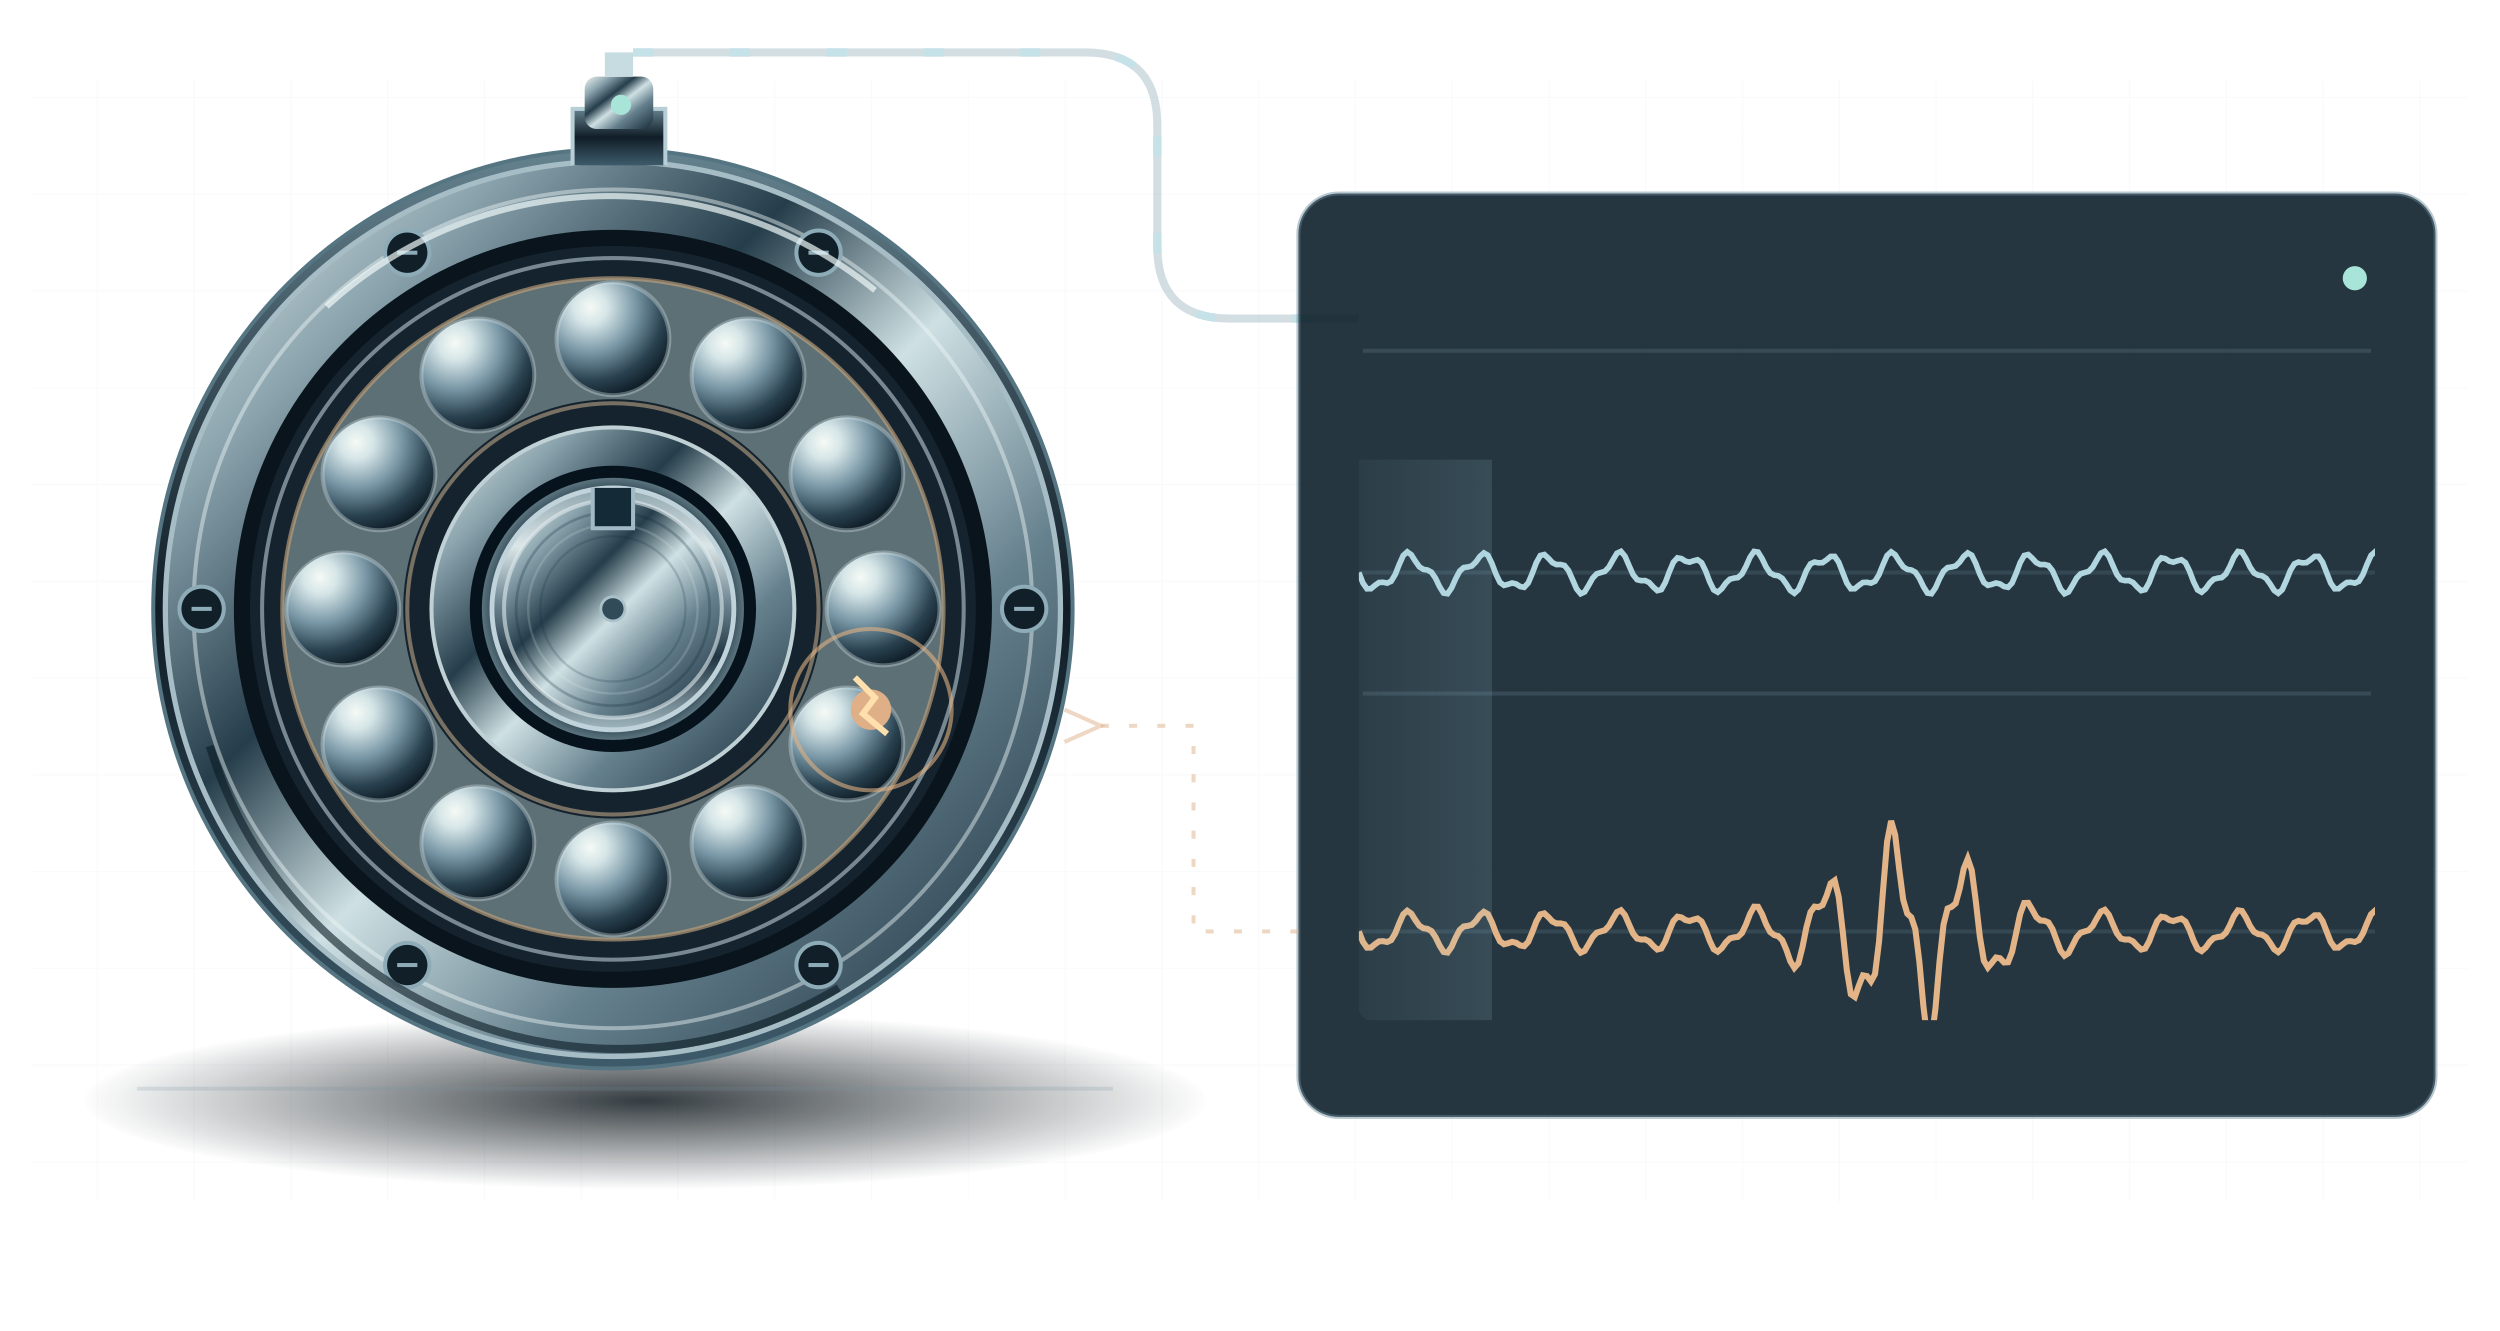
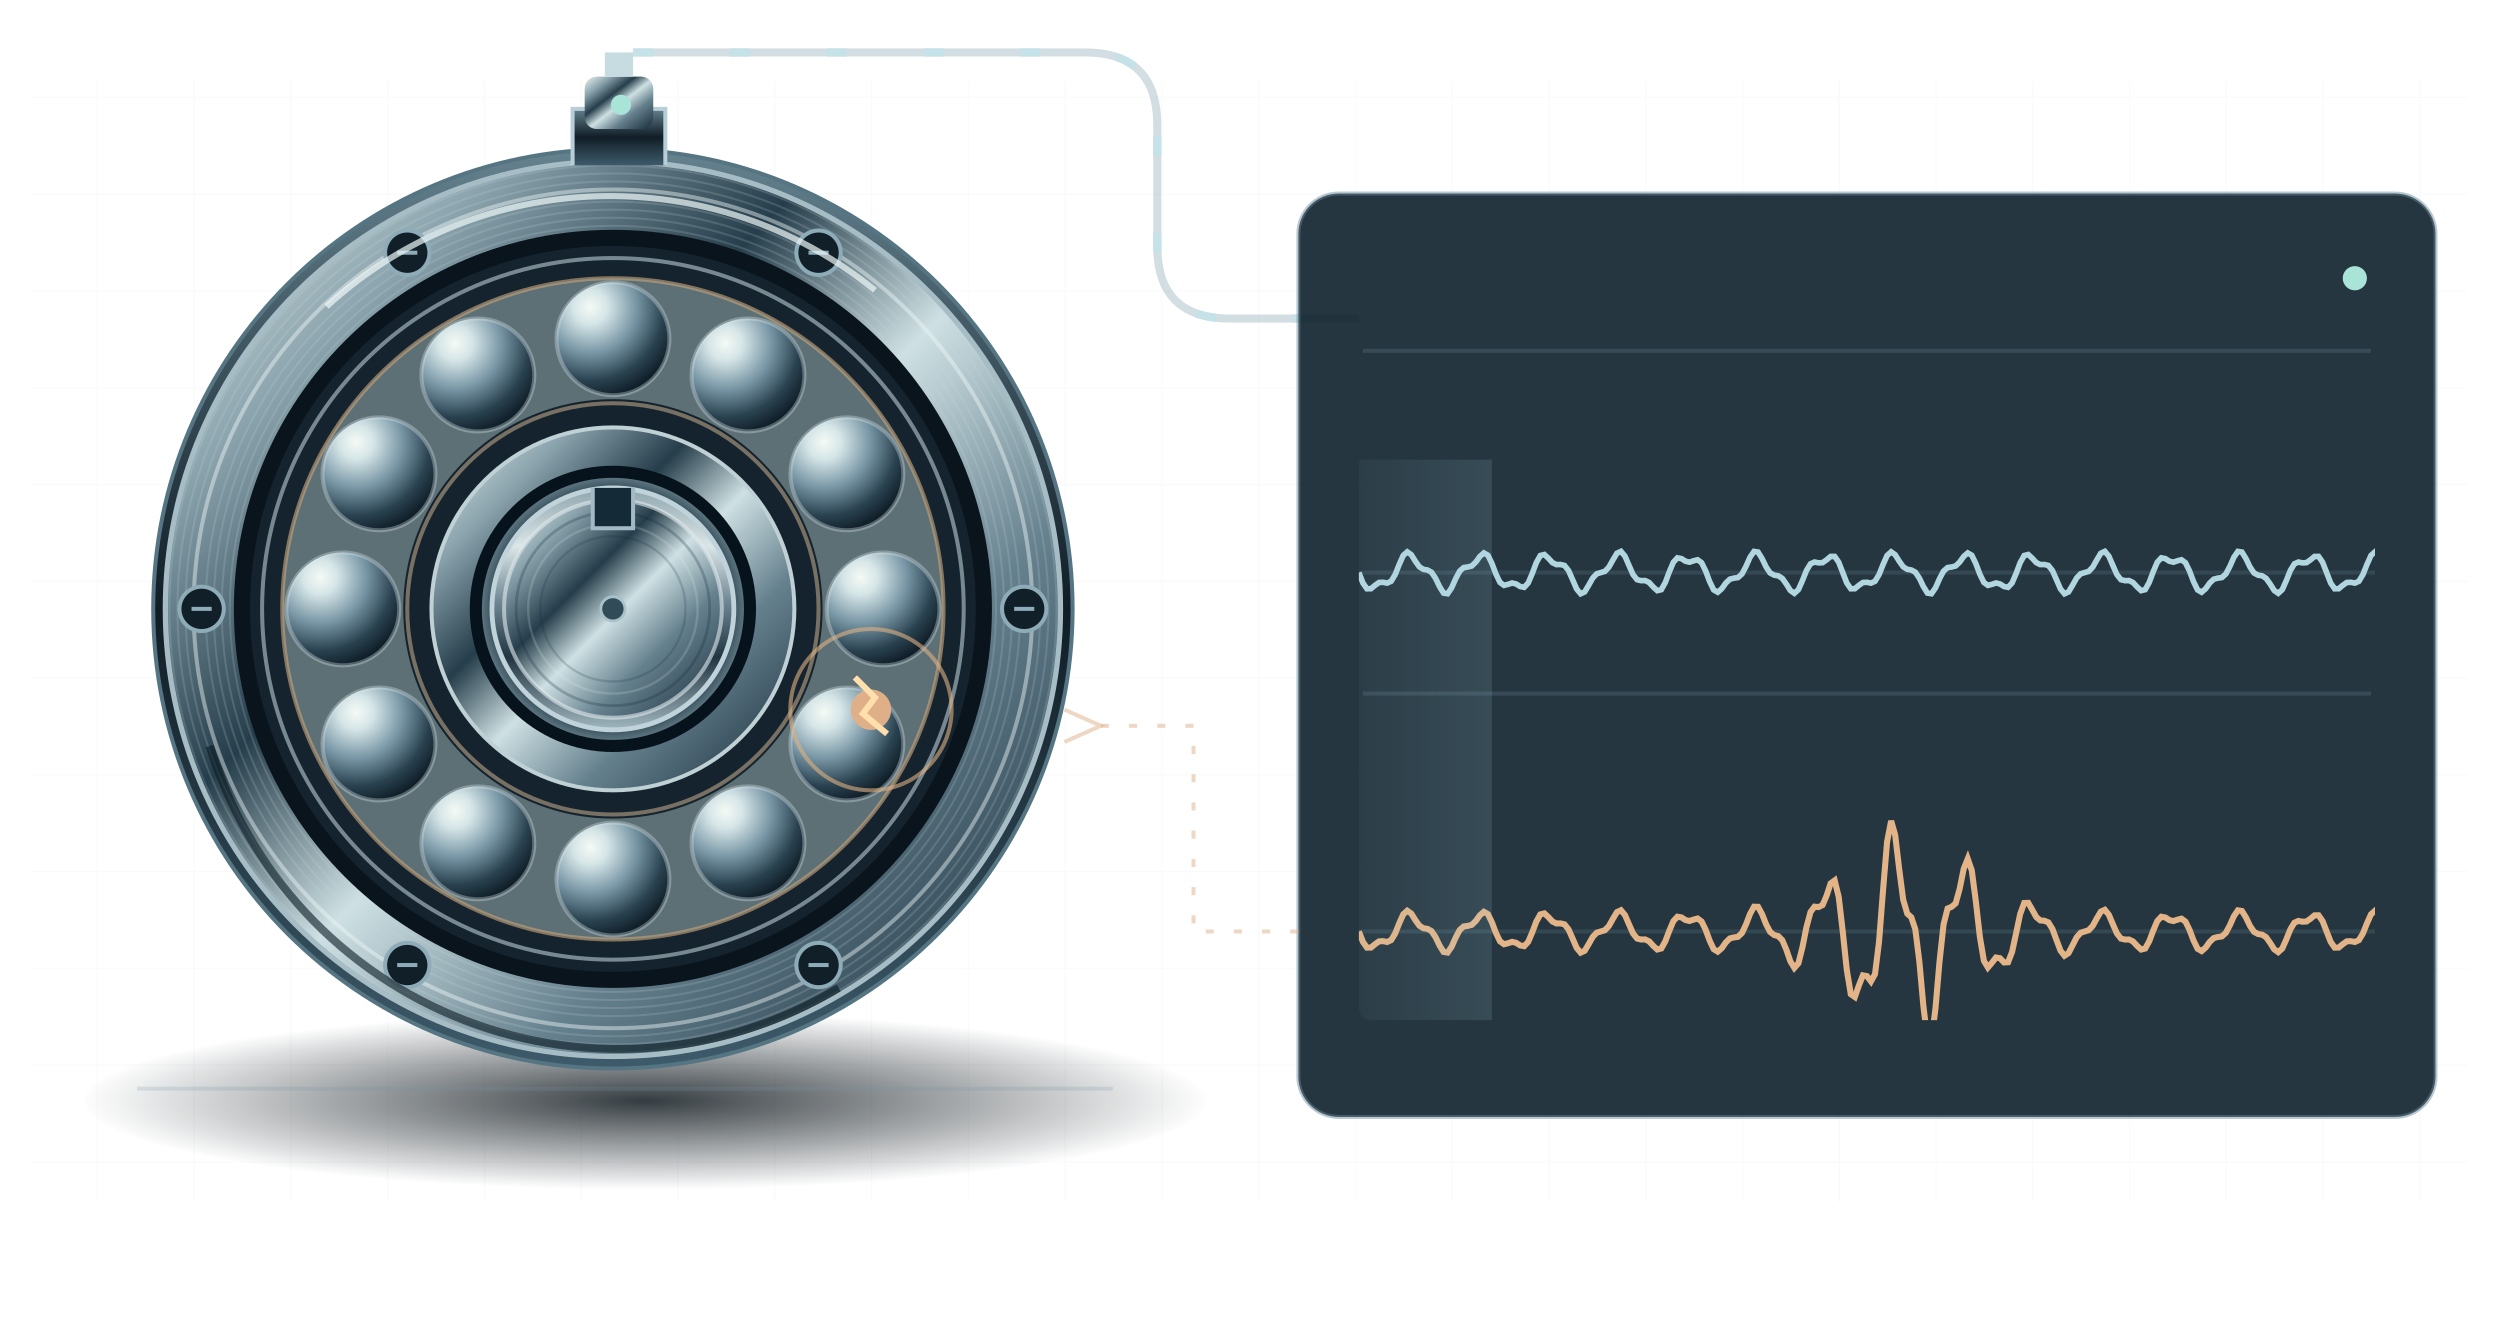
<svg xmlns="http://www.w3.org/2000/svg" class="benefit-diagram bearing-premium" viewBox="0 0 620 330" fill="none" aria-hidden="true">
  <defs>
    <linearGradient id="bearing-steel" x1="0" y1="0" x2="1" y2="1">
      <stop stop-color="#f0f5ef" />
      <stop offset=".19" stop-color="#8ba4ae" />
      <stop offset=".37" stop-color="#263e4b" />
      <stop offset=".52" stop-color="#cee0e3" />
      <stop offset=".7" stop-color="#66818e" />
      <stop offset="1" stop-color="#172b38" />
    </linearGradient>
    <linearGradient id="bearing-edge" x1="0" y1="0" x2="0" y2="1">
      <stop stop-color="#65828f" />
      <stop offset=".5" stop-color="#101d26" />
      <stop offset="1" stop-color="#3e5b6b" />
    </linearGradient>
    <radialGradient id="bearing-ball" cx=".3" cy=".22" r=".85">
      <stop stop-color="#f5faf5" />
      <stop offset=".18" stop-color="#d5e5e7" />
      <stop offset=".48" stop-color="#7896a5" />
      <stop offset=".77" stop-color="#29414f" />
      <stop offset="1" stop-color="#0a1720" />
    </radialGradient>
    <radialGradient id="bearing-well">
      <stop stop-color="#06131c" />
      <stop offset=".8" stop-color="#142b37" />
      <stop offset="1" stop-color="#6e8892" />
    </radialGradient>
    <linearGradient id="bearing-shaft" x2="0" y2="1">
      <stop stop-color="#8ea5ae" />
      <stop offset=".24" stop-color="#dbe6e7" />
      <stop offset=".48" stop-color="#6b8390" />
      <stop offset=".7" stop-color="#213542" />
      <stop offset="1" stop-color="#a1b7bf" />
    </linearGradient>
    <linearGradient id="bearing-scan">
      <stop stop-color="#a1d3e2" stop-opacity="0" />
      <stop offset="1" stop-color="#a1d3e2" stop-opacity=".14" />
    </linearGradient>
    <radialGradient id="bearing-shadow">
      <stop stop-color="#030c12" stop-opacity=".8" />
      <stop offset="1" stop-color="#030c12" stop-opacity="0" />
    </radialGradient>
    <pattern id="bearing-grid" width="24" height="24" patternUnits="userSpaceOnUse">
      <path d="M24 0H0v24" stroke="#a3c4d4" stroke-opacity=".08" stroke-width=".6" />
    </pattern>
    <clipPath id="bearing-trace-clip">
      <rect x="337" y="102" width="252" height="151" rx="3" />
    </clipPath>
+     <pattern id="finish-1" width="6" height="6" patternUnits="userSpaceOnUse">
+       <path d="M0 .5h6M0 3.5h6" stroke="#dcecf1" stroke-opacity=".10" stroke-width=".5" />
+       <circle cx="2" cy="2" r=".4" fill="#020e16" fill-opacity=".22" />
+     </pattern>
  </defs>
  <rect x="8" y="20" width="604" height="278" fill="url(#bearing-grid)" />
  <ellipse cx="160" cy="273" rx="139" ry="22" fill="url(#bearing-shadow)" />
  <path d="M34 270h242" stroke="#7395a3" stroke-opacity=".2" />
  <circle cx="152" cy="151" r="114" fill="url(#bearing-edge)" stroke="#557583" />
  <circle cx="152" cy="151" r="111" fill="url(#bearing-steel)" stroke="#a7bdc6" stroke-width="1.3" />
  <circle cx="152" cy="151" r="104" stroke="#eff7f6" stroke-opacity=".45" />
  <circle cx="152" cy="151" r="92" fill="#14232e" stroke="#09141c" stroke-width="4" />
  <circle cx="152" cy="151" r="87" stroke="#acbfc6" stroke-opacity=".65" />
  <circle cx="152" cy="151" r="67" stroke="#5d7075" stroke-width="30" />
  <circle cx="152" cy="151" r="82" stroke="#c0a27d" stroke-opacity=".65" />
  <circle cx="152" cy="151" r="51" stroke="#baa588" stroke-opacity=".6" />
+   <g stroke="#c9dce2" stroke-opacity=".18" stroke-width=".5">
+     <circle cx="152" cy="151" r="95" />
+     <circle cx="152" cy="151" r="97" />
+     <circle cx="152" cy="151" r="99" />
+     <circle cx="152" cy="151" r="101" />
+     <circle cx="152" cy="151" r="106" />
+     <circle cx="152" cy="151" r="108" />
+     <circle cx="152" cy="151" r="110" />
+     <circle cx="152" cy="151" r="38" />
+     <circle cx="152" cy="151" r="40" />
+     <circle cx="152" cy="151" r="42" />
+   </g>
  <g class="bearing-cage">
    <circle cx="219.00" cy="151.00" r="14" fill="url(#bearing-ball)" stroke="#d6e6eb" stroke-opacity=".35" />
    <circle cx="210.02" cy="184.50" r="14" fill="url(#bearing-ball)" stroke="#d6e6eb" stroke-opacity=".35" />
    <circle cx="185.50" cy="209.02" r="14" fill="url(#bearing-ball)" stroke="#d6e6eb" stroke-opacity=".35" />
    <circle cx="152.00" cy="218.00" r="14" fill="url(#bearing-ball)" stroke="#d6e6eb" stroke-opacity=".35" />
    <circle cx="118.50" cy="209.02" r="14" fill="url(#bearing-ball)" stroke="#d6e6eb" stroke-opacity=".35" />
    <circle cx="93.98" cy="184.50" r="14" fill="url(#bearing-ball)" stroke="#d6e6eb" stroke-opacity=".35" />
    <circle cx="85.00" cy="151.00" r="14" fill="url(#bearing-ball)" stroke="#d6e6eb" stroke-opacity=".35" />
    <circle cx="93.98" cy="117.50" r="14" fill="url(#bearing-ball)" stroke="#d6e6eb" stroke-opacity=".35" />
    <circle cx="118.50" cy="92.98" r="14" fill="url(#bearing-ball)" stroke="#d6e6eb" stroke-opacity=".35" />
    <circle cx="152.00" cy="84.00" r="14" fill="url(#bearing-ball)" stroke="#d6e6eb" stroke-opacity=".35" />
    <circle cx="185.50" cy="92.98" r="14" fill="url(#bearing-ball)" stroke="#d6e6eb" stroke-opacity=".35" />
    <circle cx="210.02" cy="117.50" r="14" fill="url(#bearing-ball)" stroke="#d6e6eb" stroke-opacity=".35" />
  </g>
  <circle cx="152" cy="151" r="45" fill="url(#bearing-steel)" stroke="#c0d1d5" />
  <circle cx="152" cy="151" r="34" fill="url(#bearing-well)" stroke="#07131c" stroke-width="3" />
  <circle cx="152" cy="151" r="30" fill="url(#bearing-shaft)" stroke="#c0d3db" stroke-width="1.2" />
  <circle cx="152" cy="151" r="27" fill="url(#bearing-steel)" stroke="#e0eaed" stroke-opacity=".6" />
  <circle cx="152" cy="151" r="24" stroke="#102b3a" stroke-opacity=".25" stroke-width=".7" />
  <circle cx="152" cy="151" r="21" stroke="#e5eff2" stroke-opacity=".18" stroke-width=".6" />
  <circle cx="152" cy="151" r="18" stroke="#102b3a" stroke-opacity=".18" stroke-width=".6" />
  <path d="M147 121v10h10v-10" fill="#142a36" stroke="#a2bac5" stroke-width="1" />
  <circle cx="152" cy="151" r="3" fill="#314b59" stroke="#a9c2ca" stroke-width=".7" />
  <g transform="translate(254.00 151.00)">
    <circle r="5.5" fill="#111f28" stroke="#8eabb8" />
    <path d="M-2.5 0h5" stroke="#8eabb8" />
  </g>
  <g transform="translate(203.00 239.33)">
    <circle r="5.5" fill="#111f28" stroke="#8eabb8" />
    <path d="M-2.5 0h5" stroke="#8eabb8" />
  </g>
  <g transform="translate(101.00 239.33)">
    <circle r="5.5" fill="#111f28" stroke="#8eabb8" />
    <path d="M-2.5 0h5" stroke="#8eabb8" />
  </g>
  <g transform="translate(50.00 151.00)">
    <circle r="5.5" fill="#111f28" stroke="#8eabb8" />
    <path d="M-2.5 0h5" stroke="#8eabb8" />
  </g>
  <g transform="translate(101.00 62.67)">
    <circle r="5.5" fill="#111f28" stroke="#8eabb8" />
    <path d="M-2.5 0h5" stroke="#8eabb8" />
  </g>
  <g transform="translate(203.00 62.67)">
    <circle r="5.5" fill="#111f28" stroke="#8eabb8" />
    <path d="M-2.5 0h5" stroke="#8eabb8" />
  </g>
  <path d="M81 76a104 104 0 0 1 136-4" stroke="#eff8f8" stroke-opacity=".7" stroke-width="1.5" />
  <path d="M52 185a106 106 0 0 0 156 60" stroke="#0b1b24" stroke-opacity=".6" stroke-width="2" />
  <g class="bearing-impact">
    <circle cx="216" cy="176" r="20" stroke="#e0b183" stroke-opacity=".6" />
    <circle cx="216" cy="176" r="5" fill="#dfb088" />
    <path d="m212 168 5 5-3 4 6 5" stroke="#ffe0ad" stroke-width="1.5" />
  </g>
  <g>
    <path d="M142 41V27h23v14" fill="url(#bearing-edge)" stroke="#b7ced6" />
    <rect x="145" y="19" width="17" height="13" rx="3" fill="url(#bearing-steel)" />
    <path d="M150 19v-6h7v6" fill="#c7dce1" />
    <circle class="bearing-led" cx="154" cy="26" r="2.5" fill="#a9e4d9" />
  </g>
  <path d="M157 13h112q18 0 18 18v30q0 18 18 18h32" stroke="#81a0af" stroke-opacity=".35" stroke-width="2" />
  <path class="bearing-data" d="M157 13h112q18 0 18 18v30q0 18 18 18h32" stroke="#c5e2e9" stroke-width="2" stroke-dasharray="5 19" />
  <rect x="322" y="48" width="282" height="229" rx="10" fill="#0a1c27" fill-opacity=".88" stroke="#668797" stroke-opacity=".45" />
  <path d="M338 87h250M338 172h250" stroke="#7493a1" stroke-opacity=".22" />
  <text x="340" y="74" class="bearing-label">VIBRACIONES</text>
  <circle class="bearing-led" cx="584" cy="69" r="3" fill="#a9e4d9" />
  <text x="340" y="109" class="bearing-small">Referencia estable</text>
  <text x="340" y="199" class="bearing-small bearing-amber">Cambio detectado</text>
  <g clip-path="url(#bearing-trace-clip)">
    <path d="M337 142h252M337 231h252" stroke="#6e91a1" stroke-opacity=".2" />
    <g transform="translate(337 0)">
      <g class="bearing-signal">
        <polyline points="0,142.00 1,144.57 2,146.01 3,146.00 4,145.16 5,144.46 6,144.41 7,144.61 8,144.16 9,142.51 10,140.00 11,137.76 12,136.86 13,137.57 14,139.17 15,140.57 16,141.20 17,141.36 18,141.90 19,143.38 20,145.46 21,147.08 22,147.24 23,145.79 24,143.53 25,141.64 26,140.76 27,140.62 28,140.36 29,139.40 30,138.00 31,137.13 32,137.70 33,139.75 34,142.40 35,144.44 36,145.17 37,144.92 38,144.58 39,144.82 40,145.46 41,145.65 42,144.57 43,142.22 44,139.55 45,137.77 46,137.52 47,138.44 48,139.53 49,140.02 50,140.00 51,140.24 52,141.50 53,143.75 54,146.06 55,147.26 56,146.80 57,145.13 58,143.35 59,142.30 60,142.00 61,141.70 62,140.65 63,138.87 64,137.20 65,136.74 66,137.94 67,140.25 68,142.50 69,143.76 70,144.00 71,143.98 72,144.47 73,145.56 74,146.48 75,146.23 76,144.45 77,141.78 78,139.43 79,138.35 80,138.54 81,139.18 82,139.42 83,139.08 84,138.83 85,139.56 86,141.60 87,144.25 88,146.30 89,146.87 90,146.00 91,144.60 92,143.64 93,143.38 94,143.24 95,142.36 96,140.47 97,138.21 98,136.76 99,136.92 100,138.54 101,140.62 102,142.10 103,142.64 104,142.80 105,143.43 106,144.83 107,146.43 108,147.14 109,146.24 110,144.00 111,141.49 112,139.84 113,139.39 114,139.59 115,139.54 116,138.84 117,138.00 118,137.99 119,139.43 120,142.00 121,144.57 122,146.01 123,146.00 124,145.16 125,144.46 126,144.41 127,144.61 128,144.16 129,142.51 130,140.00 131,137.76 132,136.86 133,137.57 134,139.17 135,140.57 136,141.20 137,141.36 138,141.90 139,143.38 140,145.46 141,147.08 142,147.24 143,145.79 144,143.53 145,141.64 146,140.76 147,140.62 148,140.36 149,139.40 150,138.00 151,137.13 152,137.70 153,139.75 154,142.40 155,144.44 156,145.17 157,144.92 158,144.58 159,144.82 160,145.46 161,145.65 162,144.57 163,142.22 164,139.55 165,137.77 166,137.52 167,138.44 168,139.53 169,140.02 170,140.00 171,140.24 172,141.50 173,143.75 174,146.06 175,147.26 176,146.80 177,145.13 178,143.35 179,142.30 180,142.00 181,141.70 182,140.65 183,138.87 184,137.20 185,136.74 186,137.94 187,140.25 188,142.50 189,143.76 190,144.00 191,143.98 192,144.47 193,145.56 194,146.48 195,146.23 196,144.45 197,141.78 198,139.43 199,138.35 200,138.54 201,139.18 202,139.42 203,139.08 204,138.83 205,139.56 206,141.60 207,144.25 208,146.30 209,146.87 210,146.00 211,144.60 212,143.64 213,143.38 214,143.24 215,142.36 216,140.47 217,138.21 218,136.76 219,136.92 220,138.54 221,140.62 222,142.10 223,142.64 224,142.80 225,143.43 226,144.83 227,146.43 228,147.14 229,146.24 230,144.00 231,141.49 232,139.84 233,139.39 234,139.59 235,139.54 236,138.84 237,138.00 238,137.99 239,139.43 240,142.00 241,144.57 242,146.01 243,146.00 244,145.16 245,144.46 246,144.41 247,144.61 248,144.16 249,142.51 250,140.00 251,137.76 252,136.86 253,137.57 254,139.17 255,140.57 256,141.20 257,141.36 258,141.90 259,143.38 260,145.46 261,147.08 262,147.24 263,145.79 264,143.53 265,141.64 266,140.76 267,140.62 268,140.36 269,139.40 270,138.00 271,137.13 272,137.70 273,139.75 274,142.40 275,144.44 276,145.17 277,144.92 278,144.58 279,144.82 280,145.46 281,145.65 282,144.57 283,142.22 284,139.55 285,137.77 286,137.52 287,138.44 288,139.53 289,140.02 290,140.00 291,140.24 292,141.50 293,143.75 294,146.06 295,147.26 296,146.80 297,145.13 298,143.35 299,142.30 300,142.00 301,141.70 302,140.65 303,138.87 304,137.20 305,136.74 306,137.94 307,140.25 308,142.50 309,143.76 310,144.00 311,143.98 312,144.47 313,145.56 314,146.48 315,146.23 316,144.45 317,141.78 318,139.43 319,138.35 320,138.54 321,139.18 322,139.42 323,139.08 324,138.83 325,139.56 326,141.60 327,144.25 328,146.30 329,146.87 330,146.00 331,144.60 332,143.64 333,143.38 334,143.24 335,142.36 336,140.47 337,138.21 338,136.76 339,136.92 340,138.54 341,140.62 342,142.10 343,142.64 344,142.80 345,143.43 346,144.83 347,146.43 348,147.14 349,146.24 350,144.00 351,141.49 352,139.84 353,139.39 354,139.59 355,139.54 356,138.84 357,138.00 358,137.99 359,139.43 360,142.00 361,144.57 362,146.01 363,146.00 364,145.16 365,144.46 366,144.41 367,144.61 368,144.16 369,142.51 370,140.00 371,137.76 372,136.86 373,137.57 374,139.17 375,140.57 376,141.20 377,141.36 378,141.90 379,143.38 380,145.46 381,147.08 382,147.24 383,145.79 384,143.53 385,141.64 386,140.76 387,140.62 388,140.36 389,139.40 390,138.00 391,137.13 392,137.70 393,139.75 394,142.40 395,144.44 396,145.17 397,144.92 398,144.58 399,144.82 400,145.46 401,145.65 402,144.57 403,142.22 404,139.55 405,137.77 406,137.52 407,138.44 408,139.53 409,140.02 410,140.00 411,140.24 412,141.50 413,143.75 414,146.06 415,147.26 416,146.80 417,145.13 418,143.35 419,142.30 420,142.00 421,141.70 422,140.65 423,138.87 424,137.20 425,136.74 426,137.94 427,140.25 428,142.50 429,143.76 430,144.00 431,143.98 432,144.47 433,145.56 434,146.48 435,146.23 436,144.45 437,141.78 438,139.43 439,138.35 440,138.54 441,139.18 442,139.42 443,139.08 444,138.83 445,139.56 446,141.60 447,144.25 448,146.30 449,146.87 450,146.00 451,144.60 452,143.64 453,143.38 454,143.24 455,142.36 456,140.47 457,138.21 458,136.76 459,136.92 460,138.54 461,140.62 462,142.10 463,142.64 464,142.80 465,143.43 466,144.83 467,146.43 468,147.14 469,146.24 470,144.00 471,141.49 472,139.84 473,139.39 474,139.59 475,139.54 476,138.84 477,138.00 478,137.99 479,139.43 480,142.00 481,144.57 482,146.01 483,146.00 484,145.16 485,144.46 486,144.41 487,144.61 488,144.16 489,142.51 490,140.00 491,137.76 492,136.86 493,137.57 494,139.17 495,140.57 496,141.20 497,141.36 498,141.90 499,143.38" stroke="#b2d6e0" stroke-width="1.4" />
        <polyline points="0,231.00 1,233.57 2,235.01 3,235.00 4,234.16 5,233.46 6,233.41 7,233.61 8,233.16 9,231.51 10,229.00 11,226.76 12,225.86 13,226.57 14,228.17 15,229.57 16,230.20 17,230.36 18,230.90 19,232.38 20,234.46 21,236.08 22,236.24 23,234.79 24,232.53 25,230.64 26,229.76 27,229.62 28,229.36 29,228.40 30,227.00 31,226.13 32,226.70 33,228.75 34,231.40 35,233.44 36,234.17 37,233.92 38,233.58 39,233.82 40,234.46 41,234.65 42,233.57 43,231.22 44,228.55 45,226.77 46,226.52 47,227.44 48,228.53 49,229.02 50,229.00 51,229.24 52,230.50 53,232.75 54,235.06 55,236.26 56,235.80 57,234.13 58,232.35 59,231.30 60,231.00 61,230.70 62,229.65 63,227.87 64,226.20 65,225.74 66,226.94 67,229.25 68,231.50 69,232.76 70,233.00 71,232.98 72,233.47 73,234.56 74,235.48 75,235.23 76,233.45 77,230.78 78,228.43 79,227.34 80,227.52 81,228.17 82,228.40 83,228.06 84,227.79 85,228.53 86,230.59 87,233.29 88,235.41 89,236.01 90,235.15 91,233.72 92,232.73 93,232.48 94,232.34 95,231.40 96,229.29 97,226.67 98,224.86 99,224.89 100,226.71 101,229.23 102,231.13 103,231.89 104,232.16 105,233.16 106,235.49 107,238.39 108,240.04 109,238.90 110,234.94 111,229.94 112,226.20 113,224.85 114,224.96 115,224.46 116,222.11 117,219.07 118,218.34 119,222.44 120,231.00 121,240.50 122,246.57 123,247.26 124,244.40 125,241.89 126,242.07 127,243.39 128,241.58 129,233.55 130,220.71 131,208.73 132,203.58 133,207.05 134,215.54 135,223.16 136,226.58 137,227.48 138,230.48 139,238.49 140,249.50 141,257.70 142,257.99 143,250.04 144,238.48 145,229.27 146,225.31 147,224.89 148,224.03 149,220.42 150,215.46 151,212.98 152,215.86 153,223.50 154,232.28 155,238.27 156,239.94 157,238.76 158,237.46 159,237.64 160,238.69 161,238.63 162,236.06 163,231.42 164,226.69 165,223.95 166,223.91 167,225.62 168,227.44 169,228.27 170,228.35 171,228.75 172,230.38 173,233.10 174,235.75 175,237.02 176,236.37 177,234.44 178,232.46 179,231.32 180,231.00 181,230.69 182,229.61 183,227.77 184,226.08 185,225.63 186,226.88 187,229.23 188,231.50 189,232.77 190,233.01 191,232.99 192,233.48 193,234.57 194,235.49 195,235.24 196,233.45 197,230.78 198,228.43 199,227.35 200,227.53 201,228.18 202,228.42 203,228.08 204,227.83 205,228.56 206,230.60 207,233.25 208,235.30 209,235.87 210,235.00 211,233.60 212,232.64 213,232.38 214,232.24 215,231.36 216,229.47 217,227.21 218,225.76 219,225.92 220,227.54 221,229.62 222,231.10 223,231.64 224,231.80 225,232.43 226,233.83 227,235.43 228,236.14 229,235.24 230,233.00 231,230.49 232,228.84 233,228.39 234,228.59 235,228.54 236,227.84 237,227.00 238,226.99 239,228.43 240,231.00 241,233.57 242,235.01 243,235.00 244,234.16 245,233.46 246,233.41 247,233.61 248,233.16 249,231.51 250,229.00 251,226.76 252,225.86 253,226.57 254,228.17 255,229.57 256,230.20 257,230.36 258,230.90 259,232.38 260,234.46 261,236.08 262,236.24 263,234.79 264,232.53 265,230.64 266,229.76 267,229.62 268,229.36 269,228.40 270,227.00 271,226.13 272,226.70 273,228.75 274,231.40 275,233.44 276,234.17 277,233.92 278,233.58 279,233.82 280,234.46 281,234.65 282,233.57 283,231.22 284,228.55 285,226.77 286,226.52 287,227.44 288,228.53 289,229.02 290,229.00 291,229.24 292,230.50 293,232.75 294,235.06 295,236.26 296,235.80 297,234.13 298,232.35 299,231.30 300,231.00 301,230.70 302,229.65 303,227.87 304,226.20 305,225.74 306,226.94 307,229.25 308,231.50 309,232.76 310,233.00 311,232.98 312,233.47 313,234.56 314,235.48 315,235.23 316,233.45 317,230.78 318,228.43 319,227.34 320,227.52 321,228.17 322,228.40 323,228.06 324,227.79 325,228.53 326,230.59 327,233.29 328,235.41 329,236.01 330,235.15 331,233.72 332,232.73 333,232.48 334,232.34 335,231.40 336,229.29 337,226.67 338,224.86 339,224.89 340,226.71 341,229.23 342,231.13 343,231.89 344,232.16 345,233.16 346,235.49 347,238.39 348,240.04 349,238.90 350,234.94 351,229.94 352,226.20 353,224.85 354,224.96 355,224.46 356,222.11 357,219.07 358,218.34 359,222.44 360,231.00 361,240.50 362,246.57 363,247.26 364,244.40 365,241.89 366,242.07 367,243.39 368,241.58 369,233.55 370,220.71 371,208.73 372,203.58 373,207.05 374,215.54 375,223.16 376,226.58 377,227.48 378,230.48 379,238.49 380,249.50 381,257.70 382,257.99 383,250.04 384,238.48 385,229.27 386,225.31 387,224.89 388,224.03 389,220.42 390,215.46 391,212.98 392,215.86 393,223.50 394,232.28 395,238.27 396,239.94 397,238.76 398,237.46 399,237.64 400,238.69 401,238.63 402,236.06 403,231.42 404,226.69 405,223.95 406,223.91 407,225.62 408,227.44 409,228.27 410,228.35 411,228.75 412,230.38 413,233.10 414,235.75 415,237.02 416,236.37 417,234.44 418,232.46 419,231.32 420,231.00 421,230.69 422,229.61 423,227.77 424,226.08 425,225.63 426,226.88 427,229.23 428,231.50 429,232.77 430,233.01 431,232.99 432,233.48 433,234.57 434,235.49 435,235.24 436,233.45 437,230.78 438,228.43 439,227.35 440,227.53 441,228.18 442,228.42 443,228.08 444,227.83 445,228.56 446,230.60 447,233.25 448,235.30 449,235.87 450,235.00 451,233.60 452,232.64 453,232.38 454,232.24 455,231.36 456,229.47 457,227.21 458,225.76 459,225.92 460,227.54 461,229.62 462,231.10 463,231.64 464,231.80 465,232.43 466,233.83 467,235.43 468,236.14 469,235.24 470,233.00 471,230.49 472,228.84 473,228.39 474,228.59 475,228.54 476,227.84 477,227.00 478,226.99 479,228.43 480,231.00 481,233.57 482,235.01 483,235.00 484,234.16 485,233.46 486,233.41 487,233.61 488,233.16 489,231.51 490,229.00 491,226.76 492,225.86 493,226.57 494,228.17 495,229.57 496,230.20 497,230.36 498,230.90 499,232.38" stroke="#e2b487" stroke-width="1.5" />
      </g>
    </g>
    <rect class="bearing-sweep" x="320" y="114" width="50" height="139" fill="url(#bearing-scan)" />
  </g>
  <path d="M273 180h23v51h26" stroke="#dfb088" stroke-opacity=".5" stroke-dasharray="2 5" />
  <path d="m264 176 9 4-9 4" stroke="#dfb088" stroke-opacity=".5" />
  <text x="30" y="310" class="bearing-small">RODAMIENTO · SENSOR · DIAGNÓSTICO</text>
  <text x="600" y="310" text-anchor="end" class="bearing-small">MODELO ILUSTRATIVO</text>
</svg>
